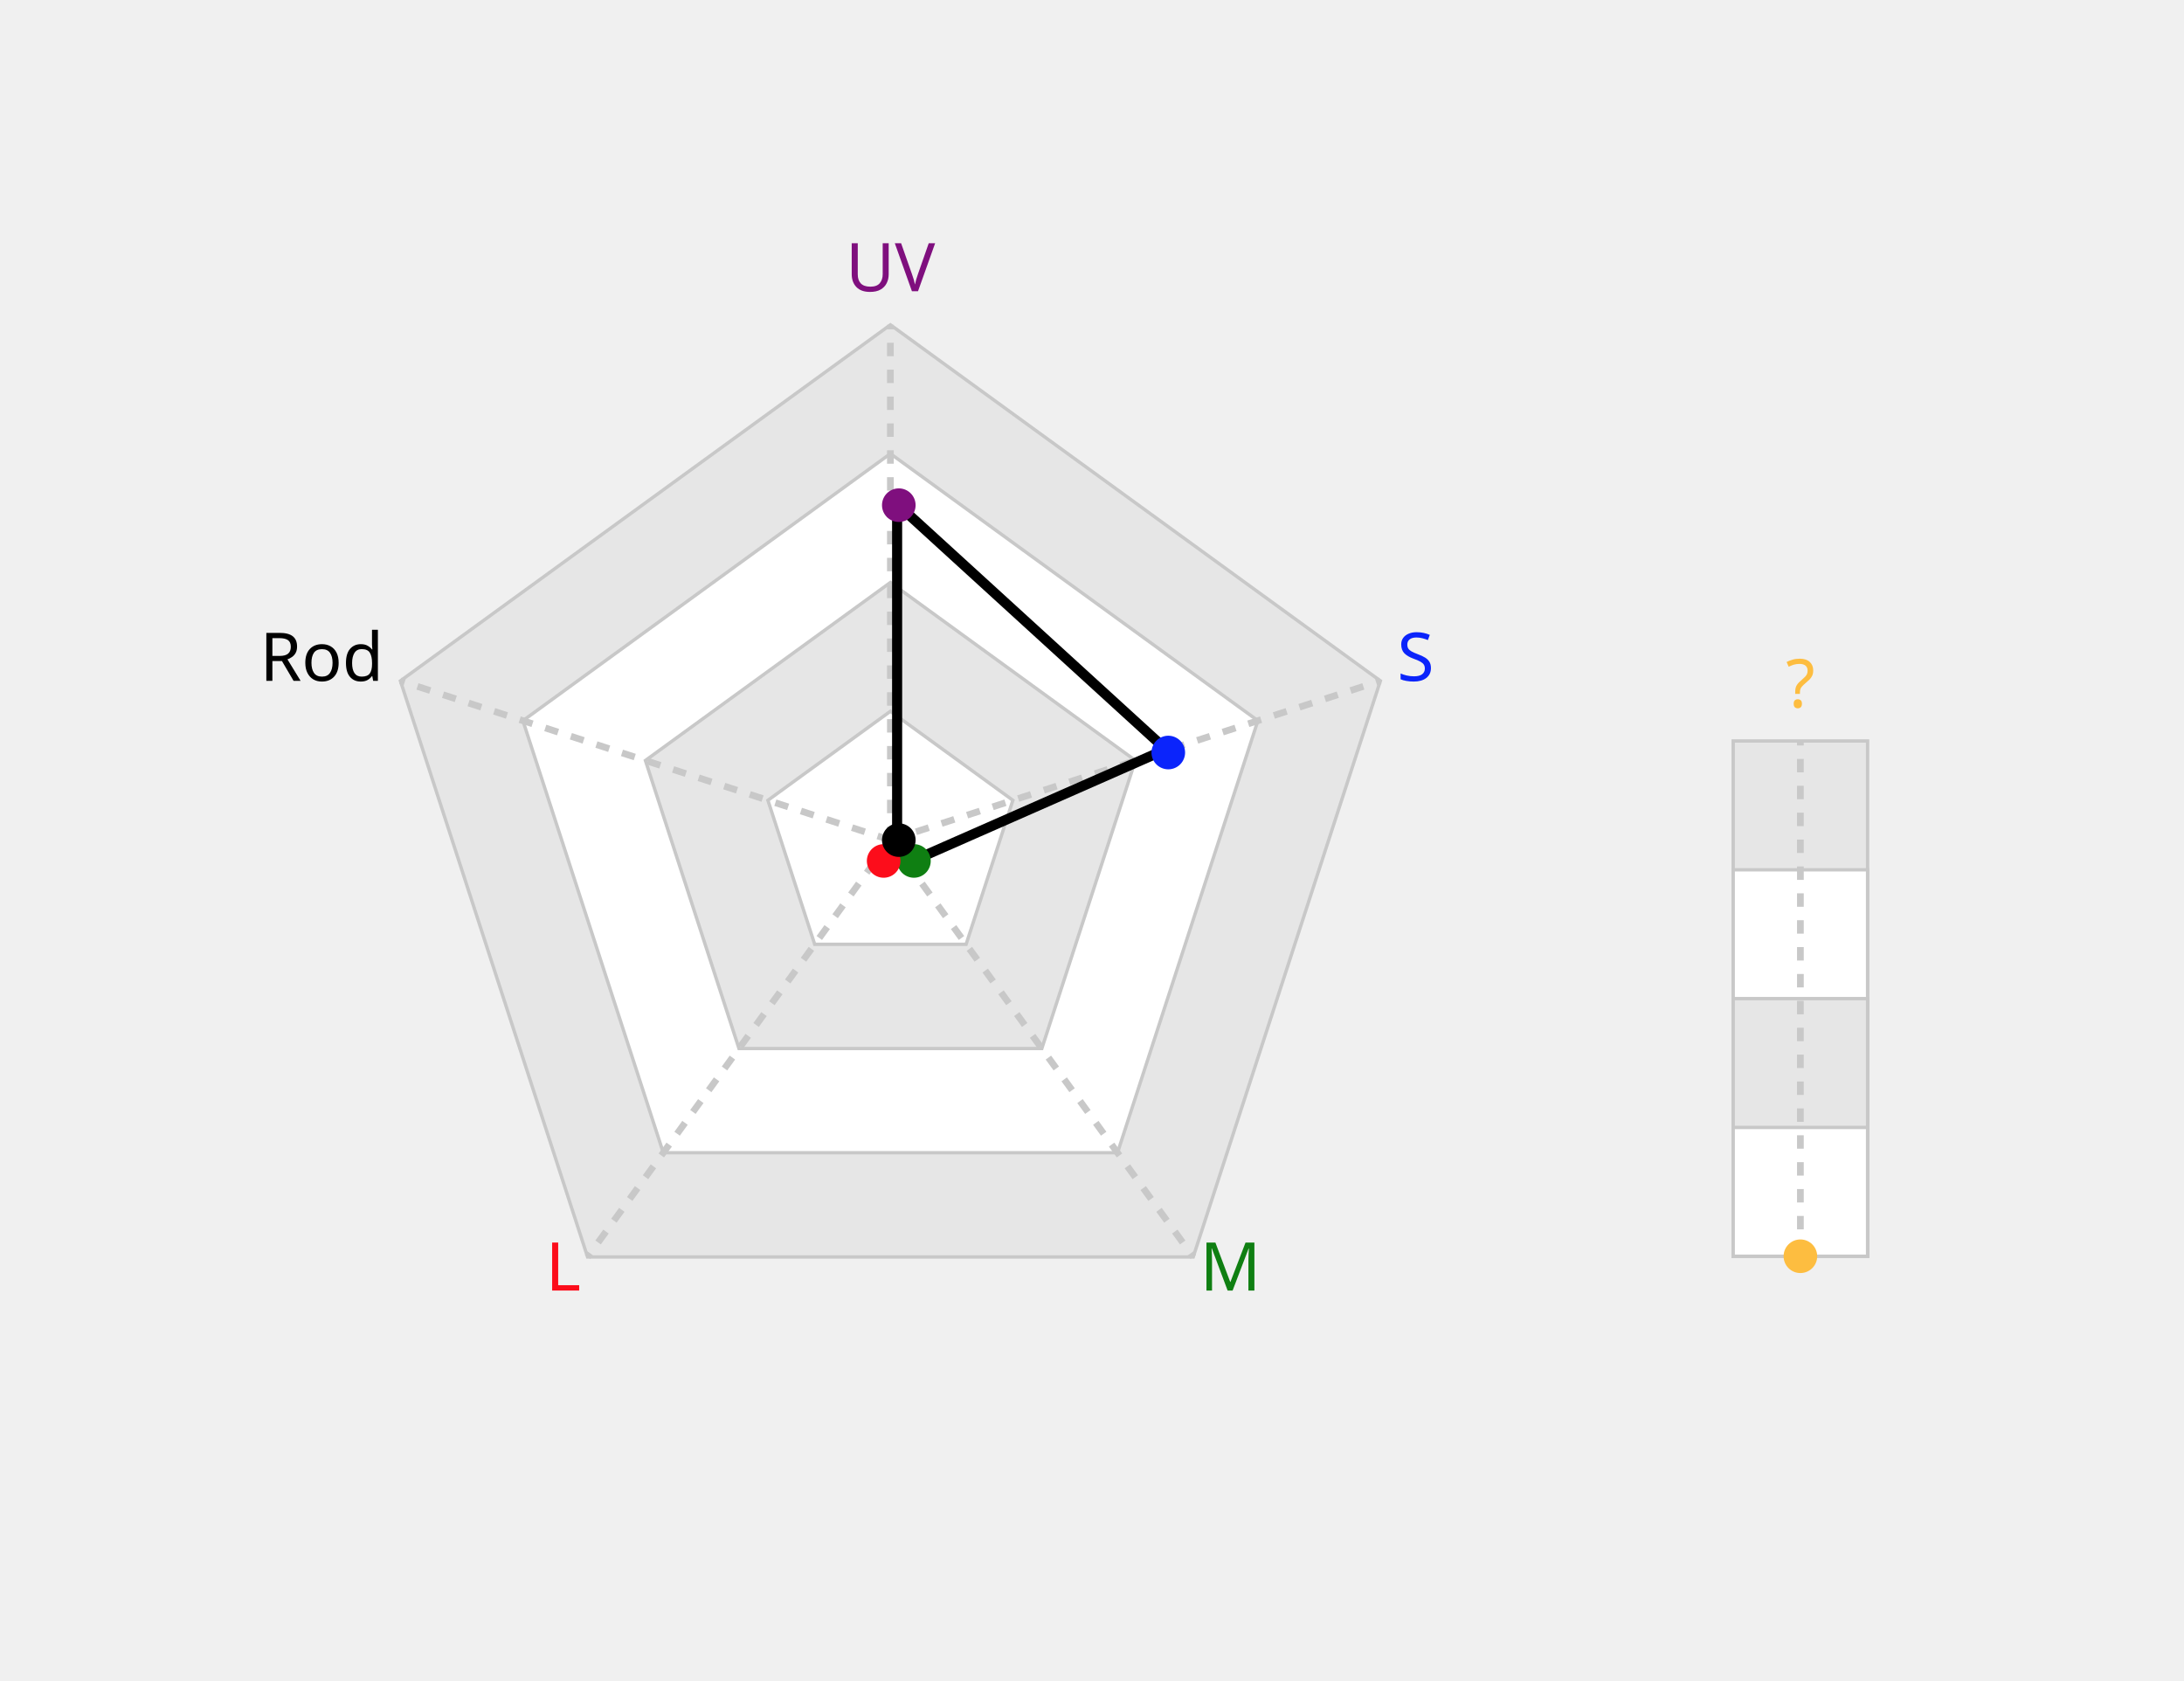
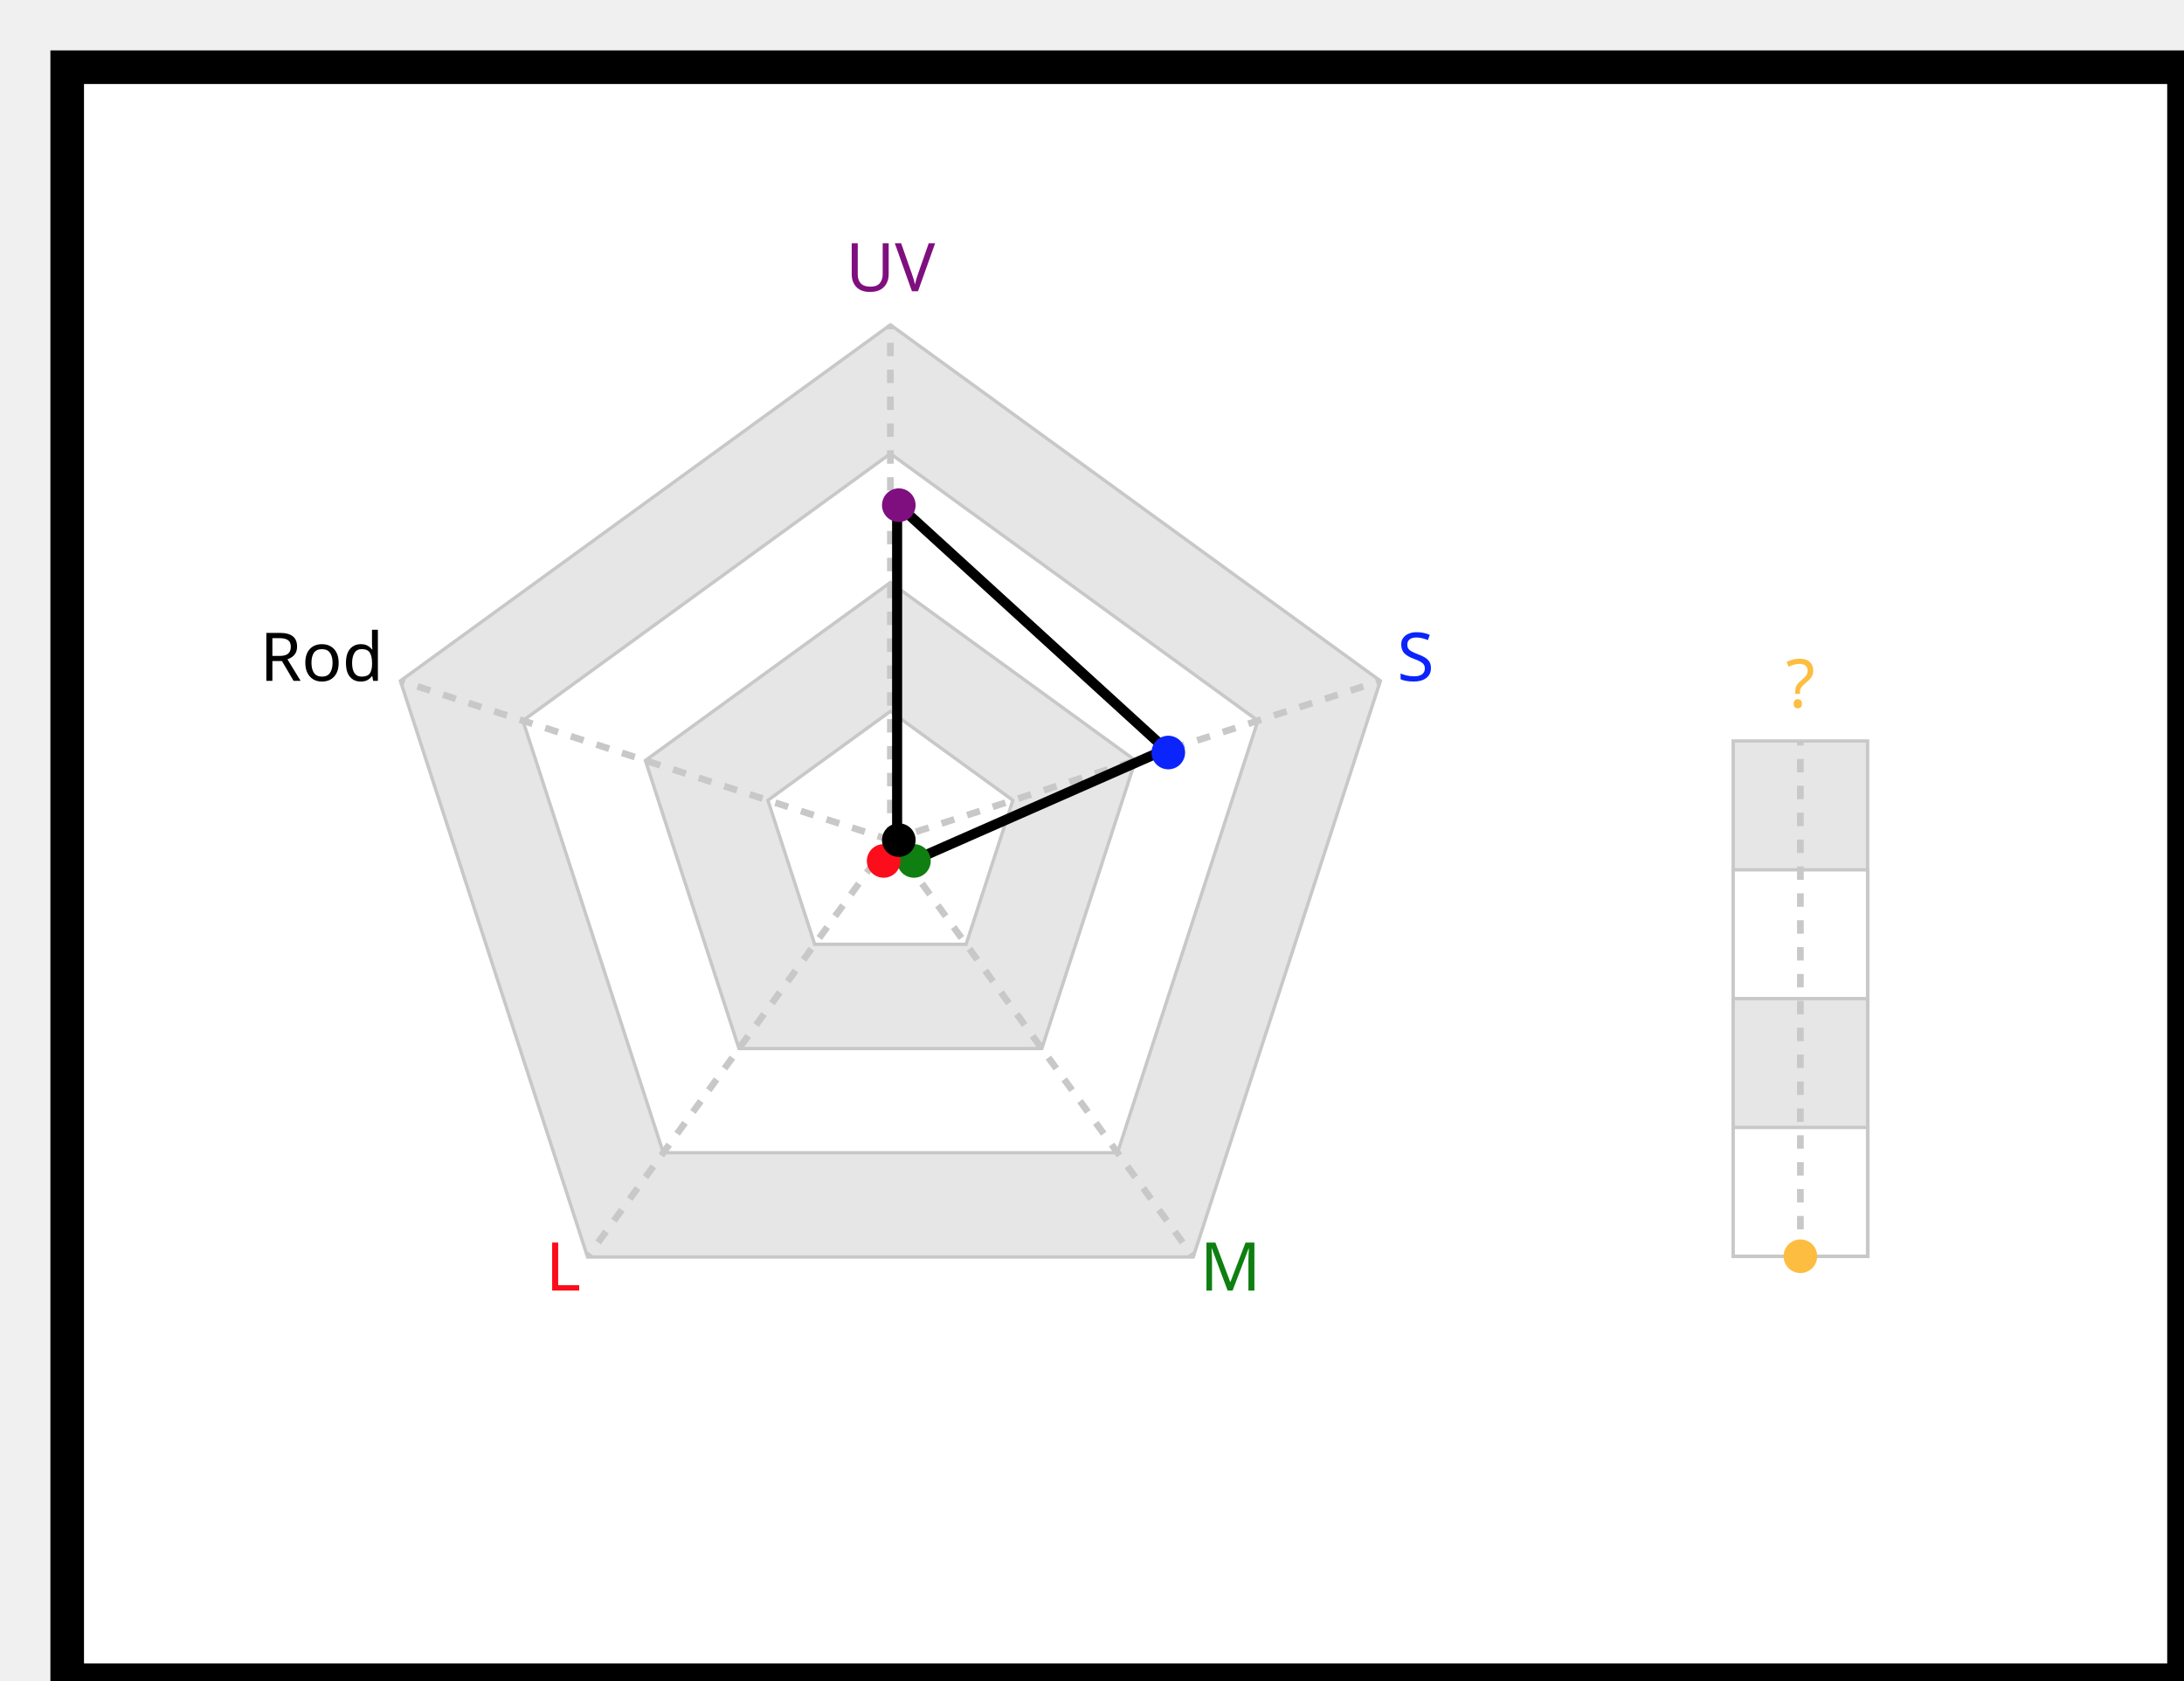
- <svg xmlns="http://www.w3.org/2000/svg" baseProfile="full" height="500" version="1.1" width="650">
+ <svg xmlns="http://www.w3.org/2000/svg" baseProfile="full" height="500" id="eel" version="1.1" width="650">
  <defs />
-   <polygon fill="rgb(230,230,230)" id="axGonMinor" points="265.0,96.667 410.829,202.617 355.127,374.049 174.873,374.049 119.171,202.617" stroke="rgb(200,200,200)" stroke-width="1" />
-   <polygon fill="rgb(255,255,255)" id="axGon" points="265.0,135.0 374.371,214.463 332.595,343.037 197.405,343.037 155.629,214.463" stroke="rgb(200,200,200)" stroke-width="1" />
-   <polygon fill="rgb(230,230,230)" id="axGonMinor" points="265.0,173.333 337.914,226.309 310.064,312.025 219.936,312.025 192.086,226.309" stroke="rgb(200,200,200)" stroke-width="1" />
-   <polygon fill="rgb(255,255,255)" id="axGon" points="265.0,211.667 301.457,238.154 287.532,281.012 242.468,281.012 228.543,238.154" stroke="rgb(200,200,200)" stroke-width="1" />
-   <rect fill="rgb(230,230,230)" height="153.333" id="zaxGonMinor" stroke="rgb(200,200,200)" stroke-width="1" width="40" x="515.833" y="220.506" />
-   <rect fill="rgb(255,255,255)" height="115.0" id="zaxGon" stroke="rgb(200,200,200)" stroke-width="1" width="40" x="515.833" y="258.839" />
-   <rect fill="rgb(230,230,230)" height="76.667" id="zaxGonMinor" stroke="rgb(200,200,200)" stroke-width="1" width="40" x="515.833" y="297.172" />
-   <rect fill="rgb(255,255,255)" height="38.333" id="zaxGon" stroke="rgb(200,200,200)" stroke-width="1" width="40" x="515.833" y="335.506" />
-   <line id="ax" stroke="rgb(200,200,200)" stroke-dasharray="4" stroke-width="2" x1="535.833" x2="535.833" y1="373.839" y2="220.506" />
+   <rect fill="white" height="480" stroke="rgb(0,0,0)" stroke-width="10" width="630" x="20" y="20" />
+   <polygon fill="rgb(230,230,230)" points="265.0,96.667 410.829,202.617 355.127,374.049 174.873,374.049 119.171,202.617" stroke="rgb(200,200,200)" stroke-width="1" />
+   <polygon fill="rgb(255,255,255)" points="265.0,135.0 374.371,214.463 332.595,343.037 197.405,343.037 155.629,214.463" stroke="rgb(200,200,200)" stroke-width="1" />
+   <polygon fill="rgb(230,230,230)" points="265.0,173.333 337.914,226.309 310.064,312.025 219.936,312.025 192.086,226.309" stroke="rgb(200,200,200)" stroke-width="1" />
+   <polygon fill="rgb(255,255,255)" points="265.0,211.667 301.457,238.154 287.532,281.012 242.468,281.012 228.543,238.154" stroke="rgb(200,200,200)" stroke-width="1" />
+   <rect fill="rgb(230,230,230)" height="153.333" stroke="rgb(200,200,200)" stroke-width="1" width="40" x="515.833" y="220.506" />
+   <rect fill="rgb(255,255,255)" height="115.0" stroke="rgb(200,200,200)" stroke-width="1" width="40" x="515.833" y="258.839" />
+   <rect fill="rgb(230,230,230)" height="76.667" stroke="rgb(200,200,200)" stroke-width="1" width="40" x="515.833" y="297.172" />
+   <rect fill="rgb(255,255,255)" height="38.333" stroke="rgb(200,200,200)" stroke-width="1" width="40" x="515.833" y="335.506" />
+   <line stroke="rgb(200,200,200)" stroke-dasharray="4" stroke-width="2" x1="535.833" x2="535.833" y1="373.839" y2="220.506" />
  <text fill="rgb(253,189,64)" font-family="sans-serif" font-size="20" text-anchor="middle" transform="translate(0,-10)" x="535.833" y="220.506">?</text>
-   <line id="ax" stroke="rgb(200,200,200)" stroke-dasharray="4" stroke-width="2" transform="rotate(0.0,265.0,250.0)" x1="265.0" x2="265.0" y1="250.0" y2="96.667" />
+   <line stroke="rgb(200,200,200)" stroke-dasharray="4" stroke-width="2" transform="rotate(0.0,265.0,250.0)" x1="265.0" x2="265.0" y1="250.0" y2="96.667" />
  <text alignment-baseline="middle" fill="rgb(127,15,126)" font-family="sans-serif" font-size="20" text-anchor="middle" transform="translate(0,-10)" x="265.0" y="96.667">UV</text>
-   <line id="ax" stroke="rgb(200,200,200)" stroke-dasharray="4" stroke-width="2" transform="rotate(72.0,265.0,250.0)" x1="265.0" x2="265.0" y1="250.0" y2="96.667" />
-   <text alignment-baseline="middle" fill="rgb(11,36,251)" font-family="sans-serif" font-size="20" text-anchor="start" transform="translate(+5,0)" x="410.829" y="202.617">S</text>
-   <line id="ax" stroke="rgb(200,200,200)" stroke-dasharray="4" stroke-width="2" transform="rotate(144.0,265.0,250.0)" x1="265.0" x2="265.0" y1="250.0" y2="96.667" />
+   <line stroke="rgb(200,200,200)" stroke-dasharray="4" stroke-width="2" transform="rotate(72.0,265.0,250.0)" x1="265.0" x2="265.0" y1="250.0" y2="96.667" />
+   <text alignment-baseline="middle" fill="rgb(11,36,251)" font-family="sans-serif" font-size="20" text-anchor="start" transform="translate(5,0)" x="410.829" y="202.617">S</text>
+   <line stroke="rgb(200,200,200)" stroke-dasharray="4" stroke-width="2" transform="rotate(144.0,265.0,250.0)" x1="265.0" x2="265.0" y1="250.0" y2="96.667" />
  <text alignment-baseline="middle" fill="rgb(15,127,18)" font-family="sans-serif" font-size="20" text-anchor="start" transform="translate(2,10)" x="355.127" y="374.049">M</text>
-   <line id="ax" stroke="rgb(200,200,200)" stroke-dasharray="4" stroke-width="2" transform="rotate(216.0,265.0,250.0)" x1="265.0" x2="265.0" y1="250.0" y2="96.667" />
+   <line stroke="rgb(200,200,200)" stroke-dasharray="4" stroke-width="2" transform="rotate(216.0,265.0,250.0)" x1="265.0" x2="265.0" y1="250.0" y2="96.667" />
  <text alignment-baseline="middle" fill="rgb(252,13,27)" font-family="sans-serif" font-size="20" text-anchor="end" transform="translate(-2,10)" x="174.873" y="374.049">L</text>
-   <line id="ax" stroke="rgb(200,200,200)" stroke-dasharray="4" stroke-width="2" transform="rotate(288.0,265.0,250.0)" x1="265.0" x2="265.0" y1="250.0" y2="96.667" />
+   <line stroke="rgb(200,200,200)" stroke-dasharray="4" stroke-width="2" transform="rotate(288.0,265.0,250.0)" x1="265.0" x2="265.0" y1="250.0" y2="96.667" />
  <text alignment-baseline="middle" fill="rgb(0,0,0)" font-family="sans-serif" font-size="20" text-anchor="end" transform="translate(-5,0)" x="119.171" y="202.617">Rod</text>
-   <path d="M267,150 L347,223 L272,256 L262,256 L267,250 Z" fill="none" id="cellGon" stroke="rgb(0,0,0)" stroke-linecap="round" stroke-opacity="1" stroke-width="3" />
-   <circle cx="267.5" cy="150.333" fill="rgb(127,15,126)" id="uDat" r="5" stroke="none" stroke-width="4" transform="rotate(0.0,267.5,250.0)" />
-   <circle cx="267.5" cy="165.667" fill="rgb(11,36,251)" id="sDat" r="5" stroke="none" stroke-width="4" transform="rotate(72.0,267.5,250.0)" />
-   <circle cx="267.5" cy="242.333" fill="rgb(15,127,18)" id="mDat" r="5" stroke="none" stroke-width="4" transform="rotate(144.0,267.5,250.0)" />
-   <circle cx="267.5" cy="242.333" fill="rgb(252,13,27)" id="lDat" r="5" stroke="none" stroke-width="4" transform="rotate(216.0,267.5,250.0)" />
-   <circle cx="267.5" cy="250.0" fill="rgb(0,0,0)" id="rDat" r="5" stroke="none" stroke-width="4" transform="rotate(288.0,267.5,250.0)" />
-   <circle cx="535.833" cy="373.839" fill="rgb(253,189,64)" id="zDat" r="5" stroke="none" stroke-width="4" transform="rotate(0,535.8333,250.0)" />
+   <path d="M267,150 L347,223 L272,256 L262,256 L267,250 Z" fill="none" stroke="rgb(0,0,0)" stroke-linecap="round" stroke-opacity="1" stroke-width="3" />
+   <circle cx="267.5" cy="150.333" fill="rgb(127,15,126)" r="5" stroke="none" stroke-width="4" transform="rotate(0.0,267.5,250.0)" />
+   <circle cx="267.5" cy="165.667" fill="rgb(11,36,251)" r="5" stroke="none" stroke-width="4" transform="rotate(72.0,267.5,250.0)" />
+   <circle cx="267.5" cy="242.333" fill="rgb(15,127,18)" r="5" stroke="none" stroke-width="4" transform="rotate(144.0,267.5,250.0)" />
+   <circle cx="267.5" cy="242.333" fill="rgb(252,13,27)" r="5" stroke="none" stroke-width="4" transform="rotate(216.0,267.5,250.0)" />
+   <circle cx="267.5" cy="250.0" fill="rgb(0,0,0)" r="5" stroke="none" stroke-width="4" transform="rotate(288.0,267.5,250.0)" />
+   <circle cx="535.833" cy="373.839" fill="rgb(253,189,64)" r="5" stroke="none" stroke-width="4" transform="rotate(0,535.8333,250.0)" />
</svg>
